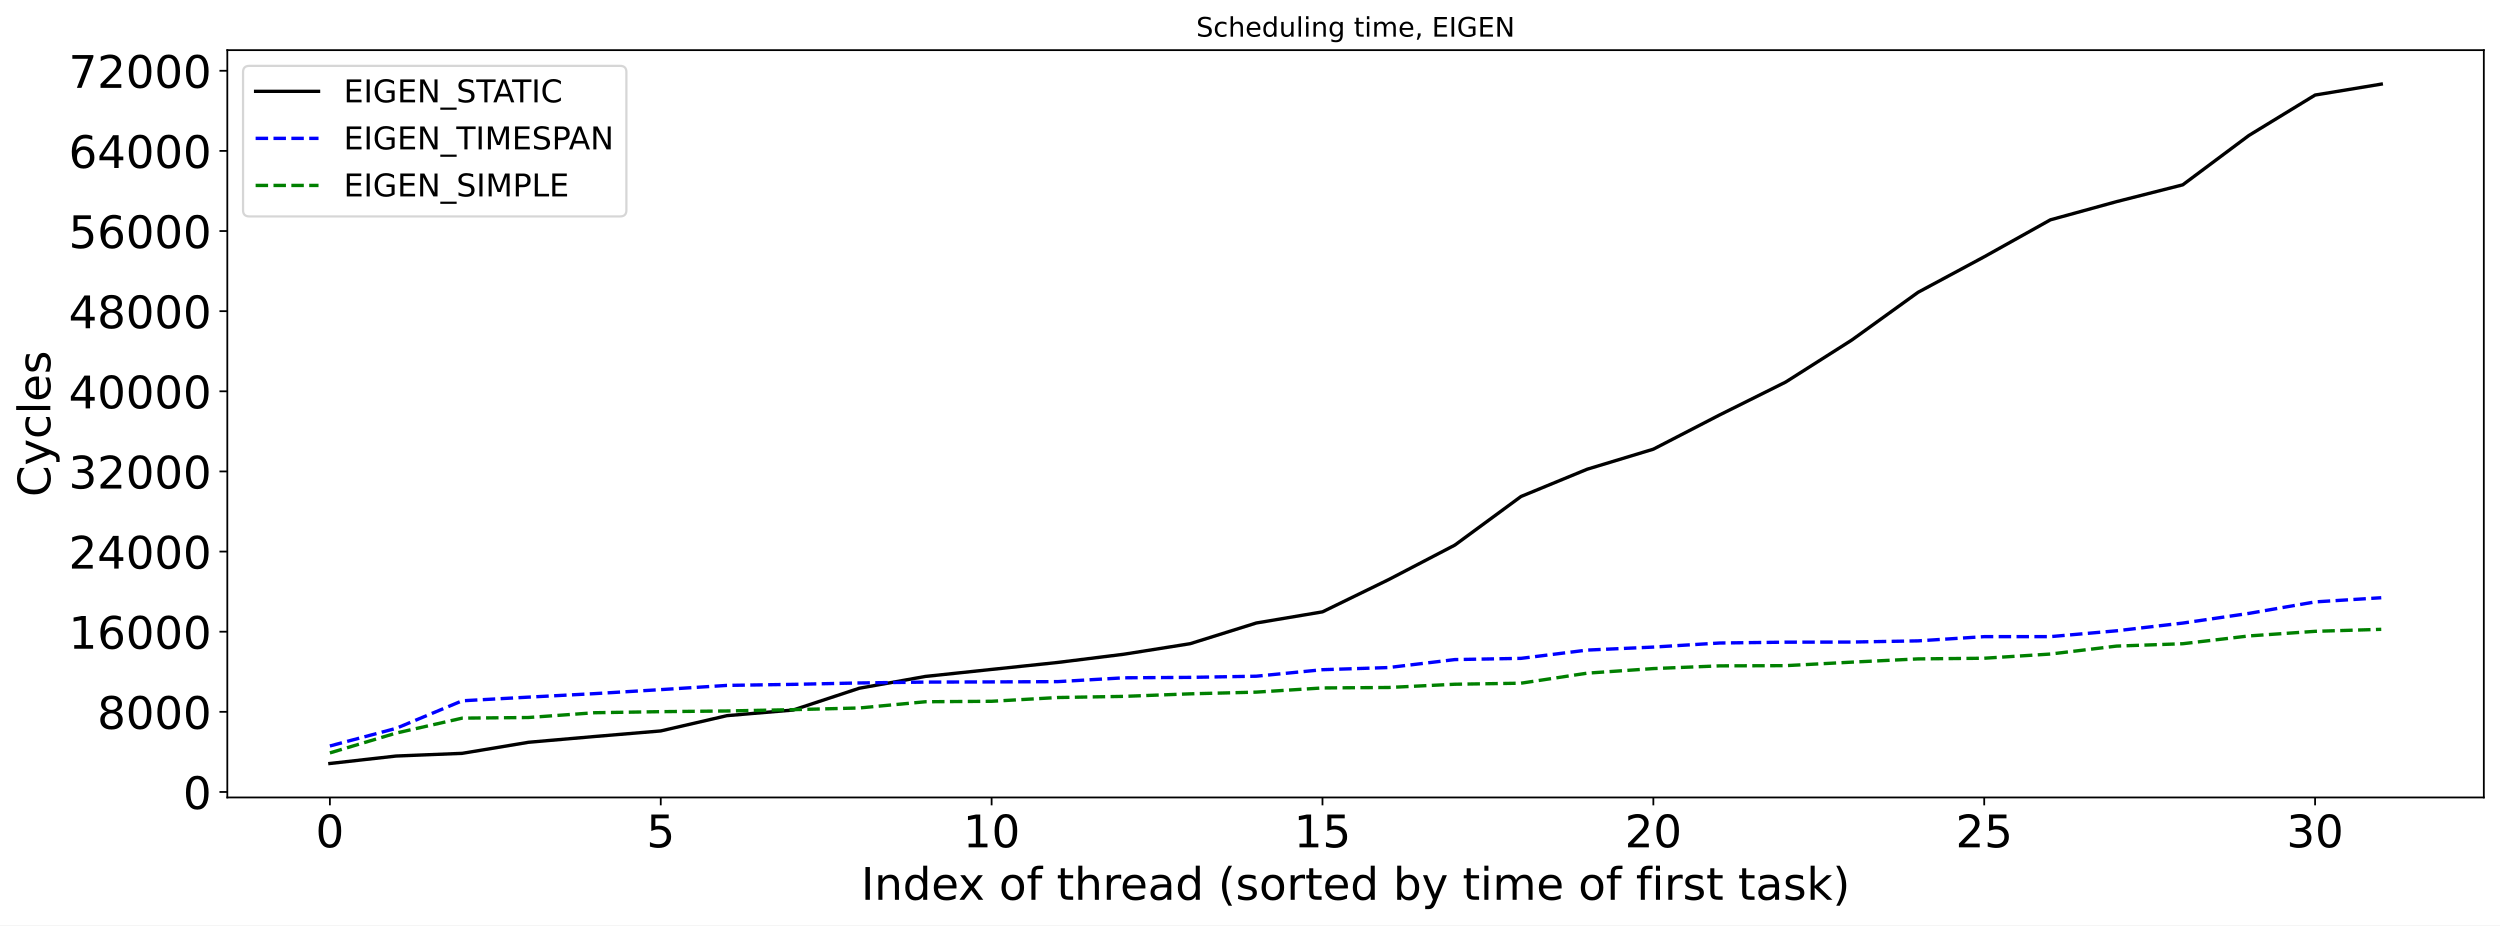
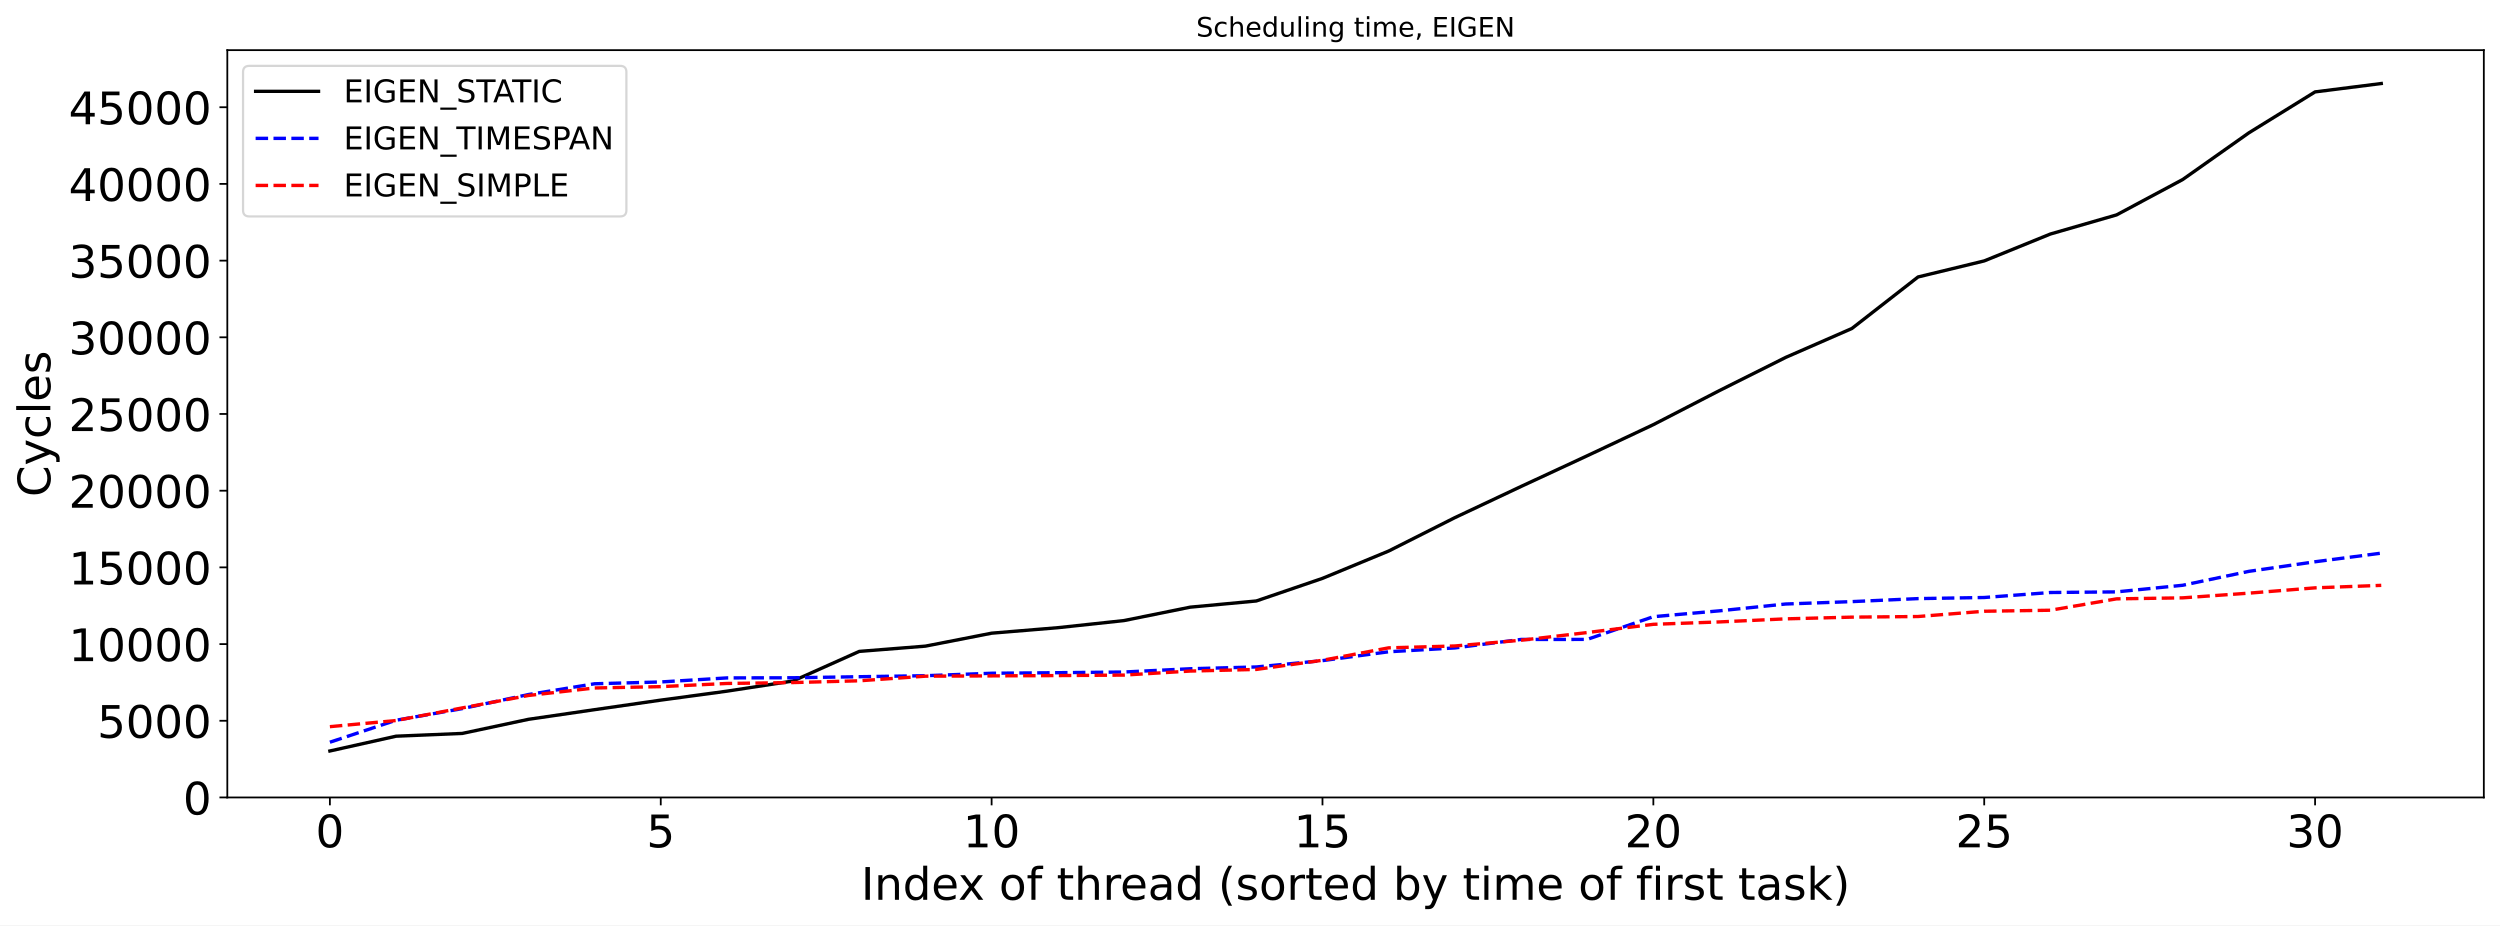
<svg xmlns="http://www.w3.org/2000/svg" xmlns:xlink="http://www.w3.org/1999/xlink" width="1112.781pt" height="411.871pt" viewBox="0 0 1112.781 411.871" version="1.1">
  <defs>
    <style type="text/css">*{stroke-linejoin: round; stroke-linecap: butt}</style>
  </defs>
  <g id="figure_1">
    <g id="patch_1">
      <path d="M 0 411.871  L 1112.781 411.871  L 1112.781 0  L 0 0  z " style="fill: #ffffff" />
    </g>
    <g id="axes_1">
      <g id="patch_2">
        <path d="M 101.181 354.958  L 1105.581 354.958  L 1105.581 22.318  L 101.181 22.318  z " style="fill: #ffffff" />
      </g>
      <g id="matplotlib.axis_1">
        <g id="xtick_1">
          <g id="line2d_1">
            <defs>
-               <path id="mfe726f3cf2" d="M 0 0  L 0 3.5  " style="stroke: #000000; stroke-width: 0.8" />
-             </defs>
-             <g>
-               <use xlink:href="#mfe726f3cf2" x="146.836" y="354.958" style="stroke: #000000; stroke-width: 0.8" />
+               <path id="mbc72b0833b" d="M 0 0  L 0 3.5  " style="stroke: #000000; stroke-width: 0.8" />
+             </defs>
+             <g>
+               <use xlink:href="#mbc72b0833b" x="146.836" y="354.958" style="stroke: #000000; stroke-width: 0.8" />
            </g>
          </g>
          <g id="text_1">
            <g transform="translate(140.4733 377.155) scale(0.2 -0.2)">
              <defs>
                <path id="DejaVuSans-30" d="M 2034 4250  Q 1547 4250 1301 3770  Q 1056 3291 1056 2328  Q 1056 1369 1301 889  Q 1547 409 2034 409  Q 2525 409 2770 889  Q 3016 1369 3016 2328  Q 3016 3291 2770 3770  Q 2525 4250 2034 4250  z M 2034 4750  Q 2819 4750 3233 4129  Q 3647 3509 3647 2328  Q 3647 1150 3233 529  Q 2819 -91 2034 -91  Q 1250 -91 836 529  Q 422 1150 422 2328  Q 422 3509 836 4129  Q 1250 4750 2034 4750  z " transform="scale(0.015625)" />
              </defs>
              <use xlink:href="#DejaVuSans-30" />
            </g>
          </g>
        </g>
        <g id="xtick_2">
          <g id="line2d_2">
            <g>
-               <use xlink:href="#mfe726f3cf2" x="294.109" y="354.958" style="stroke: #000000; stroke-width: 0.8" />
+               <use xlink:href="#mbc72b0833b" x="294.109" y="354.958" style="stroke: #000000; stroke-width: 0.8" />
            </g>
          </g>
          <g id="text_2">
            <g transform="translate(287.746 377.155) scale(0.2 -0.2)">
              <defs>
                <path id="DejaVuSans-35" d="M 691 4666  L 3169 4666  L 3169 4134  L 1269 4134  L 1269 2991  Q 1406 3038 1543 3061  Q 1681 3084 1819 3084  Q 2600 3084 3056 2656  Q 3513 2228 3513 1497  Q 3513 744 3044 326  Q 2575 -91 1722 -91  Q 1428 -91 1123 -41  Q 819 9 494 109  L 494 744  Q 775 591 1075 516  Q 1375 441 1709 441  Q 2250 441 2565 725  Q 2881 1009 2881 1497  Q 2881 1984 2565 2268  Q 2250 2553 1709 2553  Q 1456 2553 1204 2497  Q 953 2441 691 2322  L 691 4666  z " transform="scale(0.015625)" />
              </defs>
              <use xlink:href="#DejaVuSans-35" />
            </g>
          </g>
        </g>
        <g id="xtick_3">
          <g id="line2d_3">
            <g>
-               <use xlink:href="#mfe726f3cf2" x="441.381" y="354.958" style="stroke: #000000; stroke-width: 0.8" />
+               <use xlink:href="#mbc72b0833b" x="441.381" y="354.958" style="stroke: #000000; stroke-width: 0.8" />
            </g>
          </g>
          <g id="text_3">
            <g transform="translate(428.6562 377.155) scale(0.2 -0.2)">
              <defs>
                <path id="DejaVuSans-31" d="M 794 531  L 1825 531  L 1825 4091  L 703 3866  L 703 4441  L 1819 4666  L 2450 4666  L 2450 531  L 3481 531  L 3481 0  L 794 0  L 794 531  z " transform="scale(0.015625)" />
              </defs>
              <use xlink:href="#DejaVuSans-31" />
              <use xlink:href="#DejaVuSans-30" x="63.623" />
            </g>
          </g>
        </g>
        <g id="xtick_4">
          <g id="line2d_4">
            <g>
-               <use xlink:href="#mfe726f3cf2" x="588.654" y="354.958" style="stroke: #000000; stroke-width: 0.8" />
+               <use xlink:href="#mbc72b0833b" x="588.654" y="354.958" style="stroke: #000000; stroke-width: 0.8" />
            </g>
          </g>
          <g id="text_4">
            <g transform="translate(575.929 377.155) scale(0.2 -0.2)">
              <use xlink:href="#DejaVuSans-31" />
              <use xlink:href="#DejaVuSans-35" x="63.623" />
            </g>
          </g>
        </g>
        <g id="xtick_5">
          <g id="line2d_5">
            <g>
-               <use xlink:href="#mfe726f3cf2" x="735.927" y="354.958" style="stroke: #000000; stroke-width: 0.8" />
+               <use xlink:href="#mbc72b0833b" x="735.927" y="354.958" style="stroke: #000000; stroke-width: 0.8" />
            </g>
          </g>
          <g id="text_5">
            <g transform="translate(723.2017 377.155) scale(0.2 -0.2)">
              <defs>
                <path id="DejaVuSans-32" d="M 1228 531  L 3431 531  L 3431 0  L 469 0  L 469 531  Q 828 903 1448 1529  Q 2069 2156 2228 2338  Q 2531 2678 2651 2914  Q 2772 3150 2772 3378  Q 2772 3750 2511 3984  Q 2250 4219 1831 4219  Q 1534 4219 1204 4116  Q 875 4013 500 3803  L 500 4441  Q 881 4594 1212 4672  Q 1544 4750 1819 4750  Q 2544 4750 2975 4387  Q 3406 4025 3406 3419  Q 3406 3131 3298 2873  Q 3191 2616 2906 2266  Q 2828 2175 2409 1742  Q 1991 1309 1228 531  z " transform="scale(0.015625)" />
              </defs>
              <use xlink:href="#DejaVuSans-32" />
              <use xlink:href="#DejaVuSans-30" x="63.623" />
            </g>
          </g>
        </g>
        <g id="xtick_6">
          <g id="line2d_6">
            <g>
-               <use xlink:href="#mfe726f3cf2" x="883.199" y="354.958" style="stroke: #000000; stroke-width: 0.8" />
+               <use xlink:href="#mbc72b0833b" x="883.199" y="354.958" style="stroke: #000000; stroke-width: 0.8" />
            </g>
          </g>
          <g id="text_6">
            <g transform="translate(870.4744 377.155) scale(0.2 -0.2)">
              <use xlink:href="#DejaVuSans-32" />
              <use xlink:href="#DejaVuSans-35" x="63.623" />
            </g>
          </g>
        </g>
        <g id="xtick_7">
          <g id="line2d_7">
            <g>
-               <use xlink:href="#mfe726f3cf2" x="1030.472" y="354.958" style="stroke: #000000; stroke-width: 0.8" />
+               <use xlink:href="#mbc72b0833b" x="1030.472" y="354.958" style="stroke: #000000; stroke-width: 0.8" />
            </g>
          </g>
          <g id="text_7">
            <g transform="translate(1017.747 377.155) scale(0.2 -0.2)">
              <defs>
                <path id="DejaVuSans-33" d="M 2597 2516  Q 3050 2419 3304 2112  Q 3559 1806 3559 1356  Q 3559 666 3084 287  Q 2609 -91 1734 -91  Q 1441 -91 1130 -33  Q 819 25 488 141  L 488 750  Q 750 597 1062 519  Q 1375 441 1716 441  Q 2309 441 2620 675  Q 2931 909 2931 1356  Q 2931 1769 2642 2001  Q 2353 2234 1838 2234  L 1294 2234  L 1294 2753  L 1863 2753  Q 2328 2753 2575 2939  Q 2822 3125 2822 3475  Q 2822 3834 2567 4026  Q 2313 4219 1838 4219  Q 1578 4219 1281 4162  Q 984 4106 628 3988  L 628 4550  Q 988 4650 1302 4700  Q 1616 4750 1894 4750  Q 2613 4750 3031 4423  Q 3450 4097 3450 3541  Q 3450 3153 3228 2886  Q 3006 2619 2597 2516  z " transform="scale(0.015625)" />
              </defs>
              <use xlink:href="#DejaVuSans-33" />
              <use xlink:href="#DejaVuSans-30" x="63.623" />
            </g>
          </g>
        </g>
        <g id="text_8">
          <g transform="translate(383.2609 400.5113) scale(0.2 -0.2)">
            <defs>
              <path id="DejaVuSans-49" d="M 628 4666  L 1259 4666  L 1259 0  L 628 0  L 628 4666  z " transform="scale(0.015625)" />
              <path id="DejaVuSans-6e" d="M 3513 2113  L 3513 0  L 2938 0  L 2938 2094  Q 2938 2591 2744 2837  Q 2550 3084 2163 3084  Q 1697 3084 1428 2787  Q 1159 2491 1159 1978  L 1159 0  L 581 0  L 581 3500  L 1159 3500  L 1159 2956  Q 1366 3272 1645 3428  Q 1925 3584 2291 3584  Q 2894 3584 3203 3211  Q 3513 2838 3513 2113  z " transform="scale(0.015625)" />
              <path id="DejaVuSans-64" d="M 2906 2969  L 2906 4863  L 3481 4863  L 3481 0  L 2906 0  L 2906 525  Q 2725 213 2448 61  Q 2172 -91 1784 -91  Q 1150 -91 751 415  Q 353 922 353 1747  Q 353 2572 751 3078  Q 1150 3584 1784 3584  Q 2172 3584 2448 3432  Q 2725 3281 2906 2969  z M 947 1747  Q 947 1113 1208 752  Q 1469 391 1925 391  Q 2381 391 2643 752  Q 2906 1113 2906 1747  Q 2906 2381 2643 2742  Q 2381 3103 1925 3103  Q 1469 3103 1208 2742  Q 947 2381 947 1747  z " transform="scale(0.015625)" />
              <path id="DejaVuSans-65" d="M 3597 1894  L 3597 1613  L 953 1613  Q 991 1019 1311 708  Q 1631 397 2203 397  Q 2534 397 2845 478  Q 3156 559 3463 722  L 3463 178  Q 3153 47 2828 -22  Q 2503 -91 2169 -91  Q 1331 -91 842 396  Q 353 884 353 1716  Q 353 2575 817 3079  Q 1281 3584 2069 3584  Q 2775 3584 3186 3129  Q 3597 2675 3597 1894  z M 3022 2063  Q 3016 2534 2758 2815  Q 2500 3097 2075 3097  Q 1594 3097 1305 2825  Q 1016 2553 972 2059  L 3022 2063  z " transform="scale(0.015625)" />
              <path id="DejaVuSans-78" d="M 3513 3500  L 2247 1797  L 3578 0  L 2900 0  L 1881 1375  L 863 0  L 184 0  L 1544 1831  L 300 3500  L 978 3500  L 1906 2253  L 2834 3500  L 3513 3500  z " transform="scale(0.015625)" />
              <path id="DejaVuSans-20" transform="scale(0.015625)" />
              <path id="DejaVuSans-6f" d="M 1959 3097  Q 1497 3097 1228 2736  Q 959 2375 959 1747  Q 959 1119 1226 758  Q 1494 397 1959 397  Q 2419 397 2687 759  Q 2956 1122 2956 1747  Q 2956 2369 2687 2733  Q 2419 3097 1959 3097  z M 1959 3584  Q 2709 3584 3137 3096  Q 3566 2609 3566 1747  Q 3566 888 3137 398  Q 2709 -91 1959 -91  Q 1206 -91 779 398  Q 353 888 353 1747  Q 353 2609 779 3096  Q 1206 3584 1959 3584  z " transform="scale(0.015625)" />
              <path id="DejaVuSans-66" d="M 2375 4863  L 2375 4384  L 1825 4384  Q 1516 4384 1395 4259  Q 1275 4134 1275 3809  L 1275 3500  L 2222 3500  L 2222 3053  L 1275 3053  L 1275 0  L 697 0  L 697 3053  L 147 3053  L 147 3500  L 697 3500  L 697 3744  Q 697 4328 969 4595  Q 1241 4863 1831 4863  L 2375 4863  z " transform="scale(0.015625)" />
              <path id="DejaVuSans-74" d="M 1172 4494  L 1172 3500  L 2356 3500  L 2356 3053  L 1172 3053  L 1172 1153  Q 1172 725 1289 603  Q 1406 481 1766 481  L 2356 481  L 2356 0  L 1766 0  Q 1100 0 847 248  Q 594 497 594 1153  L 594 3053  L 172 3053  L 172 3500  L 594 3500  L 594 4494  L 1172 4494  z " transform="scale(0.015625)" />
              <path id="DejaVuSans-68" d="M 3513 2113  L 3513 0  L 2938 0  L 2938 2094  Q 2938 2591 2744 2837  Q 2550 3084 2163 3084  Q 1697 3084 1428 2787  Q 1159 2491 1159 1978  L 1159 0  L 581 0  L 581 4863  L 1159 4863  L 1159 2956  Q 1366 3272 1645 3428  Q 1925 3584 2291 3584  Q 2894 3584 3203 3211  Q 3513 2838 3513 2113  z " transform="scale(0.015625)" />
              <path id="DejaVuSans-72" d="M 2631 2963  Q 2534 3019 2420 3045  Q 2306 3072 2169 3072  Q 1681 3072 1420 2755  Q 1159 2438 1159 1844  L 1159 0  L 581 0  L 581 3500  L 1159 3500  L 1159 2956  Q 1341 3275 1631 3429  Q 1922 3584 2338 3584  Q 2397 3584 2469 3576  Q 2541 3569 2628 3553  L 2631 2963  z " transform="scale(0.015625)" />
              <path id="DejaVuSans-61" d="M 2194 1759  Q 1497 1759 1228 1600  Q 959 1441 959 1056  Q 959 750 1161 570  Q 1363 391 1709 391  Q 2188 391 2477 730  Q 2766 1069 2766 1631  L 2766 1759  L 2194 1759  z M 3341 1997  L 3341 0  L 2766 0  L 2766 531  Q 2569 213 2275 61  Q 1981 -91 1556 -91  Q 1019 -91 701 211  Q 384 513 384 1019  Q 384 1609 779 1909  Q 1175 2209 1959 2209  L 2766 2209  L 2766 2266  Q 2766 2663 2505 2880  Q 2244 3097 1772 3097  Q 1472 3097 1187 3025  Q 903 2953 641 2809  L 641 3341  Q 956 3463 1253 3523  Q 1550 3584 1831 3584  Q 2591 3584 2966 3190  Q 3341 2797 3341 1997  z " transform="scale(0.015625)" />
              <path id="DejaVuSans-28" d="M 1984 4856  Q 1566 4138 1362 3434  Q 1159 2731 1159 2009  Q 1159 1288 1364 580  Q 1569 -128 1984 -844  L 1484 -844  Q 1016 -109 783 600  Q 550 1309 550 2009  Q 550 2706 781 3412  Q 1013 4119 1484 4856  L 1984 4856  z " transform="scale(0.015625)" />
              <path id="DejaVuSans-73" d="M 2834 3397  L 2834 2853  Q 2591 2978 2328 3040  Q 2066 3103 1784 3103  Q 1356 3103 1142 2972  Q 928 2841 928 2578  Q 928 2378 1081 2264  Q 1234 2150 1697 2047  L 1894 2003  Q 2506 1872 2764 1633  Q 3022 1394 3022 966  Q 3022 478 2636 193  Q 2250 -91 1575 -91  Q 1294 -91 989 -36  Q 684 19 347 128  L 347 722  Q 666 556 975 473  Q 1284 391 1588 391  Q 1994 391 2212 530  Q 2431 669 2431 922  Q 2431 1156 2273 1281  Q 2116 1406 1581 1522  L 1381 1569  Q 847 1681 609 1914  Q 372 2147 372 2553  Q 372 3047 722 3315  Q 1072 3584 1716 3584  Q 2034 3584 2315 3537  Q 2597 3491 2834 3397  z " transform="scale(0.015625)" />
              <path id="DejaVuSans-62" d="M 3116 1747  Q 3116 2381 2855 2742  Q 2594 3103 2138 3103  Q 1681 3103 1420 2742  Q 1159 2381 1159 1747  Q 1159 1113 1420 752  Q 1681 391 2138 391  Q 2594 391 2855 752  Q 3116 1113 3116 1747  z M 1159 2969  Q 1341 3281 1617 3432  Q 1894 3584 2278 3584  Q 2916 3584 3314 3078  Q 3713 2572 3713 1747  Q 3713 922 3314 415  Q 2916 -91 2278 -91  Q 1894 -91 1617 61  Q 1341 213 1159 525  L 1159 0  L 581 0  L 581 4863  L 1159 4863  L 1159 2969  z " transform="scale(0.015625)" />
              <path id="DejaVuSans-79" d="M 2059 -325  Q 1816 -950 1584 -1140  Q 1353 -1331 966 -1331  L 506 -1331  L 506 -850  L 844 -850  Q 1081 -850 1212 -737  Q 1344 -625 1503 -206  L 1606 56  L 191 3500  L 800 3500  L 1894 763  L 2988 3500  L 3597 3500  L 2059 -325  z " transform="scale(0.015625)" />
              <path id="DejaVuSans-69" d="M 603 3500  L 1178 3500  L 1178 0  L 603 0  L 603 3500  z M 603 4863  L 1178 4863  L 1178 4134  L 603 4134  L 603 4863  z " transform="scale(0.015625)" />
              <path id="DejaVuSans-6d" d="M 3328 2828  Q 3544 3216 3844 3400  Q 4144 3584 4550 3584  Q 5097 3584 5394 3201  Q 5691 2819 5691 2113  L 5691 0  L 5113 0  L 5113 2094  Q 5113 2597 4934 2840  Q 4756 3084 4391 3084  Q 3944 3084 3684 2787  Q 3425 2491 3425 1978  L 3425 0  L 2847 0  L 2847 2094  Q 2847 2600 2669 2842  Q 2491 3084 2119 3084  Q 1678 3084 1418 2786  Q 1159 2488 1159 1978  L 1159 0  L 581 0  L 581 3500  L 1159 3500  L 1159 2956  Q 1356 3278 1631 3431  Q 1906 3584 2284 3584  Q 2666 3584 2933 3390  Q 3200 3197 3328 2828  z " transform="scale(0.015625)" />
              <path id="DejaVuSans-6b" d="M 581 4863  L 1159 4863  L 1159 1991  L 2875 3500  L 3609 3500  L 1753 1863  L 3688 0  L 2938 0  L 1159 1709  L 1159 0  L 581 0  L 581 4863  z " transform="scale(0.015625)" />
              <path id="DejaVuSans-29" d="M 513 4856  L 1013 4856  Q 1481 4119 1714 3412  Q 1947 2706 1947 2009  Q 1947 1309 1714 600  Q 1481 -109 1013 -844  L 513 -844  Q 928 -128 1133 580  Q 1338 1288 1338 2009  Q 1338 2731 1133 3434  Q 928 4138 513 4856  z " transform="scale(0.015625)" />
            </defs>
            <use xlink:href="#DejaVuSans-49" />
            <use xlink:href="#DejaVuSans-6e" x="29.492" />
            <use xlink:href="#DejaVuSans-64" x="92.871" />
            <use xlink:href="#DejaVuSans-65" x="156.348" />
            <use xlink:href="#DejaVuSans-78" x="216.121" />
            <use xlink:href="#DejaVuSans-20" x="275.301" />
            <use xlink:href="#DejaVuSans-6f" x="307.088" />
            <use xlink:href="#DejaVuSans-66" x="368.27" />
            <use xlink:href="#DejaVuSans-20" x="403.475" />
            <use xlink:href="#DejaVuSans-74" x="435.262" />
            <use xlink:href="#DejaVuSans-68" x="474.471" />
            <use xlink:href="#DejaVuSans-72" x="537.85" />
            <use xlink:href="#DejaVuSans-65" x="576.713" />
            <use xlink:href="#DejaVuSans-61" x="638.236" />
            <use xlink:href="#DejaVuSans-64" x="699.516" />
            <use xlink:href="#DejaVuSans-20" x="762.992" />
            <use xlink:href="#DejaVuSans-28" x="794.779" />
            <use xlink:href="#DejaVuSans-73" x="833.793" />
            <use xlink:href="#DejaVuSans-6f" x="885.893" />
            <use xlink:href="#DejaVuSans-72" x="947.074" />
            <use xlink:href="#DejaVuSans-74" x="988.188" />
            <use xlink:href="#DejaVuSans-65" x="1027.396" />
            <use xlink:href="#DejaVuSans-64" x="1088.92" />
            <use xlink:href="#DejaVuSans-20" x="1152.396" />
            <use xlink:href="#DejaVuSans-62" x="1184.184" />
            <use xlink:href="#DejaVuSans-79" x="1247.66" />
            <use xlink:href="#DejaVuSans-20" x="1306.84" />
            <use xlink:href="#DejaVuSans-74" x="1338.627" />
            <use xlink:href="#DejaVuSans-69" x="1377.836" />
            <use xlink:href="#DejaVuSans-6d" x="1405.619" />
            <use xlink:href="#DejaVuSans-65" x="1503.031" />
            <use xlink:href="#DejaVuSans-20" x="1564.555" />
            <use xlink:href="#DejaVuSans-6f" x="1596.342" />
            <use xlink:href="#DejaVuSans-66" x="1657.523" />
            <use xlink:href="#DejaVuSans-20" x="1692.729" />
            <use xlink:href="#DejaVuSans-66" x="1724.516" />
            <use xlink:href="#DejaVuSans-69" x="1759.721" />
            <use xlink:href="#DejaVuSans-72" x="1787.504" />
            <use xlink:href="#DejaVuSans-73" x="1828.617" />
            <use xlink:href="#DejaVuSans-74" x="1880.717" />
            <use xlink:href="#DejaVuSans-20" x="1919.926" />
            <use xlink:href="#DejaVuSans-74" x="1951.713" />
            <use xlink:href="#DejaVuSans-61" x="1990.922" />
            <use xlink:href="#DejaVuSans-73" x="2052.201" />
            <use xlink:href="#DejaVuSans-6b" x="2104.301" />
            <use xlink:href="#DejaVuSans-29" x="2162.211" />
          </g>
        </g>
      </g>
      <g id="matplotlib.axis_2">
        <g id="ytick_1">
          <g id="line2d_8">
            <defs>
-               <path id="mc24356ad48" d="M 0 0  L -3.5 0  " style="stroke: #000000; stroke-width: 0.8" />
-             </defs>
-             <g>
-               <use xlink:href="#mc24356ad48" x="101.181" y="352.509" style="stroke: #000000; stroke-width: 0.8" />
+               <path id="m2974475dcd" d="M 0 0  L -3.5 0  " style="stroke: #000000; stroke-width: 0.8" />
+             </defs>
+             <g>
+               <use xlink:href="#m2974475dcd" x="101.181" y="354.958" style="stroke: #000000; stroke-width: 0.8" />
            </g>
          </g>
          <g id="text_9">
-             <g transform="translate(81.45625 360.1075) scale(0.2 -0.2)">
+             <g transform="translate(81.45625 362.5566) scale(0.2 -0.2)">
              <use xlink:href="#DejaVuSans-30" />
            </g>
          </g>
        </g>
        <g id="ytick_2">
          <g id="line2d_9">
            <g>
-               <use xlink:href="#mc24356ad48" x="101.181" y="316.841" style="stroke: #000000; stroke-width: 0.8" />
+               <use xlink:href="#m2974475dcd" x="101.181" y="320.821" style="stroke: #000000; stroke-width: 0.8" />
            </g>
          </g>
          <g id="text_10">
-             <g transform="translate(43.28125 324.4398) scale(0.2 -0.2)">
-               <defs>
-                 <path id="DejaVuSans-38" d="M 2034 2216  Q 1584 2216 1326 1975  Q 1069 1734 1069 1313  Q 1069 891 1326 650  Q 1584 409 2034 409  Q 2484 409 2743 651  Q 3003 894 3003 1313  Q 3003 1734 2745 1975  Q 2488 2216 2034 2216  z M 1403 2484  Q 997 2584 770 2862  Q 544 3141 544 3541  Q 544 4100 942 4425  Q 1341 4750 2034 4750  Q 2731 4750 3128 4425  Q 3525 4100 3525 3541  Q 3525 3141 3298 2862  Q 3072 2584 2669 2484  Q 3125 2378 3379 2068  Q 3634 1759 3634 1313  Q 3634 634 3220 271  Q 2806 -91 2034 -91  Q 1263 -91 848 271  Q 434 634 434 1313  Q 434 1759 690 2068  Q 947 2378 1403 2484  z M 1172 3481  Q 1172 3119 1398 2916  Q 1625 2713 2034 2713  Q 2441 2713 2670 2916  Q 2900 3119 2900 3481  Q 2900 3844 2670 4047  Q 2441 4250 2034 4250  Q 1625 4250 1398 4047  Q 1172 3844 1172 3481  z " transform="scale(0.015625)" />
-               </defs>
-               <use xlink:href="#DejaVuSans-38" />
+             <g transform="translate(43.28125 328.4199) scale(0.2 -0.2)">
+               <use xlink:href="#DejaVuSans-35" />
              <use xlink:href="#DejaVuSans-30" x="63.623" />
              <use xlink:href="#DejaVuSans-30" x="127.246" />
              <use xlink:href="#DejaVuSans-30" x="190.869" />
            </g>
          </g>
        </g>
        <g id="ytick_3">
          <g id="line2d_10">
            <g>
-               <use xlink:href="#mc24356ad48" x="101.181" y="281.174" style="stroke: #000000; stroke-width: 0.8" />
+               <use xlink:href="#m2974475dcd" x="101.181" y="286.685" style="stroke: #000000; stroke-width: 0.8" />
            </g>
          </g>
          <g id="text_11">
-             <g transform="translate(30.55625 288.772) scale(0.2 -0.2)">
-               <defs>
-                 <path id="DejaVuSans-36" d="M 2113 2584  Q 1688 2584 1439 2293  Q 1191 2003 1191 1497  Q 1191 994 1439 701  Q 1688 409 2113 409  Q 2538 409 2786 701  Q 3034 994 3034 1497  Q 3034 2003 2786 2293  Q 2538 2584 2113 2584  z M 3366 4563  L 3366 3988  Q 3128 4100 2886 4159  Q 2644 4219 2406 4219  Q 1781 4219 1451 3797  Q 1122 3375 1075 2522  Q 1259 2794 1537 2939  Q 1816 3084 2150 3084  Q 2853 3084 3261 2657  Q 3669 2231 3669 1497  Q 3669 778 3244 343  Q 2819 -91 2113 -91  Q 1303 -91 875 529  Q 447 1150 447 2328  Q 447 3434 972 4092  Q 1497 4750 2381 4750  Q 2619 4750 2861 4703  Q 3103 4656 3366 4563  z " transform="scale(0.015625)" />
-               </defs>
+             <g transform="translate(30.55625 294.2832) scale(0.2 -0.2)">
              <use xlink:href="#DejaVuSans-31" />
-               <use xlink:href="#DejaVuSans-36" x="63.623" />
+               <use xlink:href="#DejaVuSans-30" x="63.623" />
              <use xlink:href="#DejaVuSans-30" x="127.246" />
              <use xlink:href="#DejaVuSans-30" x="190.869" />
              <use xlink:href="#DejaVuSans-30" x="254.492" />
            </g>
          </g>
        </g>
        <g id="ytick_4">
          <g id="line2d_11">
            <g>
-               <use xlink:href="#mc24356ad48" x="101.181" y="245.506" style="stroke: #000000; stroke-width: 0.8" />
+               <use xlink:href="#m2974475dcd" x="101.181" y="252.548" style="stroke: #000000; stroke-width: 0.8" />
            </g>
          </g>
          <g id="text_12">
-             <g transform="translate(30.55625 253.1043) scale(0.2 -0.2)">
+             <g transform="translate(30.55625 260.1466) scale(0.2 -0.2)">
+               <use xlink:href="#DejaVuSans-31" />
+               <use xlink:href="#DejaVuSans-35" x="63.623" />
+               <use xlink:href="#DejaVuSans-30" x="127.246" />
+               <use xlink:href="#DejaVuSans-30" x="190.869" />
+               <use xlink:href="#DejaVuSans-30" x="254.492" />
+             </g>
+           </g>
+         </g>
+         <g id="ytick_5">
+           <g id="line2d_12">
+             <g>
+               <use xlink:href="#m2974475dcd" x="101.181" y="218.411" style="stroke: #000000; stroke-width: 0.8" />
+             </g>
+           </g>
+           <g id="text_13">
+             <g transform="translate(30.55625 226.0099) scale(0.2 -0.2)">
+               <use xlink:href="#DejaVuSans-32" />
+               <use xlink:href="#DejaVuSans-30" x="63.623" />
+               <use xlink:href="#DejaVuSans-30" x="127.246" />
+               <use xlink:href="#DejaVuSans-30" x="190.869" />
+               <use xlink:href="#DejaVuSans-30" x="254.492" />
+             </g>
+           </g>
+         </g>
+         <g id="ytick_6">
+           <g id="line2d_13">
+             <g>
+               <use xlink:href="#m2974475dcd" x="101.181" y="184.275" style="stroke: #000000; stroke-width: 0.8" />
+             </g>
+           </g>
+           <g id="text_14">
+             <g transform="translate(30.55625 191.8732) scale(0.2 -0.2)">
+               <use xlink:href="#DejaVuSans-32" />
+               <use xlink:href="#DejaVuSans-35" x="63.623" />
+               <use xlink:href="#DejaVuSans-30" x="127.246" />
+               <use xlink:href="#DejaVuSans-30" x="190.869" />
+               <use xlink:href="#DejaVuSans-30" x="254.492" />
+             </g>
+           </g>
+         </g>
+         <g id="ytick_7">
+           <g id="line2d_14">
+             <g>
+               <use xlink:href="#m2974475dcd" x="101.181" y="150.138" style="stroke: #000000; stroke-width: 0.8" />
+             </g>
+           </g>
+           <g id="text_15">
+             <g transform="translate(30.55625 157.7365) scale(0.2 -0.2)">
+               <use xlink:href="#DejaVuSans-33" />
+               <use xlink:href="#DejaVuSans-30" x="63.623" />
+               <use xlink:href="#DejaVuSans-30" x="127.246" />
+               <use xlink:href="#DejaVuSans-30" x="190.869" />
+               <use xlink:href="#DejaVuSans-30" x="254.492" />
+             </g>
+           </g>
+         </g>
+         <g id="ytick_8">
+           <g id="line2d_15">
+             <g>
+               <use xlink:href="#m2974475dcd" x="101.181" y="116.001" style="stroke: #000000; stroke-width: 0.8" />
+             </g>
+           </g>
+           <g id="text_16">
+             <g transform="translate(30.55625 123.5999) scale(0.2 -0.2)">
+               <use xlink:href="#DejaVuSans-33" />
+               <use xlink:href="#DejaVuSans-35" x="63.623" />
+               <use xlink:href="#DejaVuSans-30" x="127.246" />
+               <use xlink:href="#DejaVuSans-30" x="190.869" />
+               <use xlink:href="#DejaVuSans-30" x="254.492" />
+             </g>
+           </g>
+         </g>
+         <g id="ytick_9">
+           <g id="line2d_16">
+             <g>
+               <use xlink:href="#m2974475dcd" x="101.181" y="81.865" style="stroke: #000000; stroke-width: 0.8" />
+             </g>
+           </g>
+           <g id="text_17">
+             <g transform="translate(30.55625 89.4632) scale(0.2 -0.2)">
              <defs>
                <path id="DejaVuSans-34" d="M 2419 4116  L 825 1625  L 2419 1625  L 2419 4116  z M 2253 4666  L 3047 4666  L 3047 1625  L 3713 1625  L 3713 1100  L 3047 1100  L 3047 0  L 2419 0  L 2419 1100  L 313 1100  L 313 1709  L 2253 4666  z " transform="scale(0.015625)" />
              </defs>
-               <use xlink:href="#DejaVuSans-32" />
-               <use xlink:href="#DejaVuSans-34" x="63.623" />
-               <use xlink:href="#DejaVuSans-30" x="127.246" />
-               <use xlink:href="#DejaVuSans-30" x="190.869" />
-               <use xlink:href="#DejaVuSans-30" x="254.492" />
-             </g>
-           </g>
-         </g>
-         <g id="ytick_5">
-           <g id="line2d_12">
-             <g>
-               <use xlink:href="#mc24356ad48" x="101.181" y="209.838" style="stroke: #000000; stroke-width: 0.8" />
-             </g>
-           </g>
-           <g id="text_13">
-             <g transform="translate(30.55625 217.4366) scale(0.2 -0.2)">
-               <use xlink:href="#DejaVuSans-33" />
-               <use xlink:href="#DejaVuSans-32" x="63.623" />
-               <use xlink:href="#DejaVuSans-30" x="127.246" />
-               <use xlink:href="#DejaVuSans-30" x="190.869" />
-               <use xlink:href="#DejaVuSans-30" x="254.492" />
-             </g>
-           </g>
-         </g>
-         <g id="ytick_6">
-           <g id="line2d_13">
-             <g>
-               <use xlink:href="#mc24356ad48" x="101.181" y="174.17" style="stroke: #000000; stroke-width: 0.8" />
-             </g>
-           </g>
-           <g id="text_14">
-             <g transform="translate(30.55625 181.7688) scale(0.2 -0.2)">
              <use xlink:href="#DejaVuSans-34" />
              <use xlink:href="#DejaVuSans-30" x="63.623" />
-               <use xlink:href="#DejaVuSans-30" x="127.246" />
-               <use xlink:href="#DejaVuSans-30" x="190.869" />
-               <use xlink:href="#DejaVuSans-30" x="254.492" />
-             </g>
-           </g>
-         </g>
-         <g id="ytick_7">
-           <g id="line2d_14">
-             <g>
-               <use xlink:href="#mc24356ad48" x="101.181" y="138.503" style="stroke: #000000; stroke-width: 0.8" />
-             </g>
-           </g>
-           <g id="text_15">
-             <g transform="translate(30.55625 146.1011) scale(0.2 -0.2)">
-               <use xlink:href="#DejaVuSans-34" />
-               <use xlink:href="#DejaVuSans-38" x="63.623" />
-               <use xlink:href="#DejaVuSans-30" x="127.246" />
-               <use xlink:href="#DejaVuSans-30" x="190.869" />
-               <use xlink:href="#DejaVuSans-30" x="254.492" />
-             </g>
-           </g>
-         </g>
-         <g id="ytick_8">
-           <g id="line2d_15">
-             <g>
-               <use xlink:href="#mc24356ad48" x="101.181" y="102.835" style="stroke: #000000; stroke-width: 0.8" />
-             </g>
-           </g>
-           <g id="text_16">
-             <g transform="translate(30.55625 110.4334) scale(0.2 -0.2)">
-               <use xlink:href="#DejaVuSans-35" />
-               <use xlink:href="#DejaVuSans-36" x="63.623" />
-               <use xlink:href="#DejaVuSans-30" x="127.246" />
-               <use xlink:href="#DejaVuSans-30" x="190.869" />
-               <use xlink:href="#DejaVuSans-30" x="254.492" />
-             </g>
-           </g>
-         </g>
-         <g id="ytick_9">
-           <g id="line2d_16">
-             <g>
-               <use xlink:href="#mc24356ad48" x="101.181" y="67.167" style="stroke: #000000; stroke-width: 0.8" />
-             </g>
-           </g>
-           <g id="text_17">
-             <g transform="translate(30.55625 74.76562) scale(0.2 -0.2)">
-               <use xlink:href="#DejaVuSans-36" />
-               <use xlink:href="#DejaVuSans-34" x="63.623" />
              <use xlink:href="#DejaVuSans-30" x="127.246" />
              <use xlink:href="#DejaVuSans-30" x="190.869" />
              <use xlink:href="#DejaVuSans-30" x="254.492" />
            </g>
          </g>
        </g>
        <g id="ytick_10">
          <g id="line2d_17">
            <g>
-               <use xlink:href="#mc24356ad48" x="101.181" y="31.499" style="stroke: #000000; stroke-width: 0.8" />
+               <use xlink:href="#m2974475dcd" x="101.181" y="47.728" style="stroke: #000000; stroke-width: 0.8" />
            </g>
          </g>
          <g id="text_18">
-             <g transform="translate(30.55625 39.09788) scale(0.2 -0.2)">
-               <defs>
-                 <path id="DejaVuSans-37" d="M 525 4666  L 3525 4666  L 3525 4397  L 1831 0  L 1172 0  L 2766 4134  L 525 4134  L 525 4666  z " transform="scale(0.015625)" />
-               </defs>
-               <use xlink:href="#DejaVuSans-37" />
-               <use xlink:href="#DejaVuSans-32" x="63.623" />
+             <g transform="translate(30.55625 55.32653) scale(0.2 -0.2)">
+               <use xlink:href="#DejaVuSans-34" />
+               <use xlink:href="#DejaVuSans-35" x="63.623" />
              <use xlink:href="#DejaVuSans-30" x="127.246" />
              <use xlink:href="#DejaVuSans-30" x="190.869" />
              <use xlink:href="#DejaVuSans-30" x="254.492" />
            </g>
          </g>
        </g>
        <g id="text_19">
          <g transform="translate(22.39688 221.1788) rotate(-90) scale(0.2 -0.2)">
            <defs>
              <path id="DejaVuSans-43" d="M 4122 4306  L 4122 3641  Q 3803 3938 3442 4084  Q 3081 4231 2675 4231  Q 1875 4231 1450 3742  Q 1025 3253 1025 2328  Q 1025 1406 1450 917  Q 1875 428 2675 428  Q 3081 428 3442 575  Q 3803 722 4122 1019  L 4122 359  Q 3791 134 3420 21  Q 3050 -91 2638 -91  Q 1578 -91 968 557  Q 359 1206 359 2328  Q 359 3453 968 4101  Q 1578 4750 2638 4750  Q 3056 4750 3426 4639  Q 3797 4528 4122 4306  z " transform="scale(0.015625)" />
              <path id="DejaVuSans-63" d="M 3122 3366  L 3122 2828  Q 2878 2963 2633 3030  Q 2388 3097 2138 3097  Q 1578 3097 1268 2742  Q 959 2388 959 1747  Q 959 1106 1268 751  Q 1578 397 2138 397  Q 2388 397 2633 464  Q 2878 531 3122 666  L 3122 134  Q 2881 22 2623 -34  Q 2366 -91 2075 -91  Q 1284 -91 818 406  Q 353 903 353 1747  Q 353 2603 823 3093  Q 1294 3584 2113 3584  Q 2378 3584 2631 3529  Q 2884 3475 3122 3366  z " transform="scale(0.015625)" />
              <path id="DejaVuSans-6c" d="M 603 4863  L 1178 4863  L 1178 0  L 603 0  L 603 4863  z " transform="scale(0.015625)" />
            </defs>
            <use xlink:href="#DejaVuSans-43" />
            <use xlink:href="#DejaVuSans-79" x="69.824" />
            <use xlink:href="#DejaVuSans-63" x="129.004" />
            <use xlink:href="#DejaVuSans-6c" x="183.984" />
            <use xlink:href="#DejaVuSans-65" x="211.768" />
            <use xlink:href="#DejaVuSans-73" x="273.291" />
          </g>
        </g>
      </g>
      <g id="line2d_18">
-         <path d="M 146.836 339.838  L 176.29 336.521  L 205.745 335.317  L 235.199 330.404  L 264.654 327.827  L 294.109 325.348  L 323.563 318.544  L 353.018 316.048  L 382.472 306.346  L 411.927 301.085  L 441.381 297.964  L 470.836 294.861  L 500.29 291.196  L 529.745 286.515  L 559.199 277.304  L 588.654 272.337  L 618.109 257.981  L 647.563 242.626  L 677.018 220.993  L 706.472 208.857  L 735.927 199.931  L 765.381 184.719  L 794.836 170.051  L 824.29 151.334  L 853.745 130.112  L 883.199 114.293  L 912.654 97.85  L 942.109 89.745  L 971.563 82.272  L 1001.018 60.292  L 1030.472 42.307  L 1059.927 37.438  " clip-path="url(#p25112783dd)" style="fill: none; stroke: #000000; stroke-width: 1.5; stroke-linecap: square" />
+         <path d="M 146.836 334.271  L 176.29 327.69  L 205.745 326.461  L 235.199 320.18  L 264.654 315.878  L 294.109 311.632  L 323.563 307.645  L 353.018 303.111  L 382.472 289.948  L 411.927 287.6  L 441.381 281.837  L 470.836 279.393  L 500.29 276.225  L 529.745 270.258  L 559.199 267.5  L 588.654 257.436  L 618.109 245.27  L 647.563 230.414  L 677.018 216.541  L 706.472 202.872  L 735.927 189.013  L 765.381 173.829  L 794.836 159.082  L 824.29 146.219  L 853.745 123.279  L 883.199 116.138  L 912.654 104.163  L 942.109 95.656  L 971.563 79.898  L 1001.018 59.116  L 1030.472 40.901  L 1059.927 37.173  " clip-path="url(#p10c7a5fb62)" style="fill: none; stroke: #000000; stroke-width: 1.5; stroke-linecap: square" />
      </g>
      <g id="line2d_19">
-         <path d="M 146.836 332.045  L 176.29 324.207  L 205.745 311.928  L 235.199 310.305  L 264.654 308.745  L 294.109 306.961  L 323.563 305.08  L 353.018 304.616  L 382.472 303.992  L 411.927 303.609  L 441.381 303.528  L 470.836 303.404  L 500.29 301.7  L 529.745 301.504  L 559.199 300.987  L 588.654 298.089  L 618.109 297.135  L 647.563 293.586  L 677.018 293.042  L 706.472 289.359  L 735.927 288.022  L 765.381 286.212  L 794.836 285.837  L 824.29 285.784  L 853.745 285.258  L 883.199 283.376  L 912.654 283.376  L 942.109 280.772  L 971.563 277.339  L 1001.018 273.032  L 1030.472 267.914  L 1059.927 266.059  " clip-path="url(#p25112783dd)" style="fill: none; stroke-dasharray: 5.55,2.4; stroke-dashoffset: 0; stroke: #0000ff; stroke-width: 1.5" />
+         <path d="M 146.836 330.366  L 176.29 320.589  L 205.745 315.414  L 235.199 309.147  L 264.654 304.354  L 294.109 303.548  L 323.563 301.746  L 353.018 301.678  L 382.472 301.213  L 411.927 300.763  L 441.381 299.67  L 470.836 299.425  L 500.29 299.124  L 529.745 297.663  L 559.199 296.871  L 588.654 294.058  L 618.109 290.112  L 647.563 288.405  L 677.018 284.623  L 706.472 284.609  L 735.927 274.491  L 765.381 271.883  L 794.836 268.852  L 824.29 267.787  L 853.745 266.449  L 883.199 265.957  L 912.654 263.731  L 942.109 263.458  L 971.563 260.509  L 1001.018 254.31  L 1030.472 250.049  L 1059.927 246.212  " clip-path="url(#p10c7a5fb62)" style="fill: none; stroke-dasharray: 5.55,2.4; stroke-dashoffset: 0; stroke: #0000ff; stroke-width: 1.5" />
      </g>
      <g id="line2d_20">
-         <path d="M 146.836 335.13  L 176.29 326.311  L 205.745 319.65  L 235.199 319.374  L 264.654 317.243  L 294.109 316.77  L 323.563 316.467  L 353.018 315.878  L 382.472 315.129  L 411.927 312.356  L 441.381 312.151  L 470.836 310.475  L 500.29 309.966  L 529.745 308.834  L 559.199 308.076  L 588.654 306.212  L 618.109 306.007  L 647.563 304.563  L 677.018 304.099  L 706.472 299.632  L 735.927 297.59  L 765.381 296.386  L 794.836 296.288  L 824.29 294.727  L 853.745 293.283  L 883.199 292.989  L 912.654 291.125  L 942.109 287.585  L 971.563 286.533  L 1001.018 283.064  L 1030.472 281.013  L 1059.927 280.121  " clip-path="url(#p25112783dd)" style="fill: none; stroke-dasharray: 5.55,2.4; stroke-dashoffset: 0; stroke: #008000; stroke-width: 1.5" />
+         <path d="M 146.836 323.443  L 176.29 320.712  L 205.745 315.1  L 235.199 309.57  L 264.654 306.225  L 294.109 305.637  L 323.563 304.217  L 353.018 303.821  L 382.472 303.029  L 411.927 300.981  L 441.381 300.845  L 470.836 300.708  L 500.29 300.49  L 529.745 298.701  L 559.199 297.977  L 588.654 293.894  L 618.109 288.364  L 647.563 287.531  L 677.018 284.978  L 706.472 281.564  L 735.927 277.891  L 765.381 276.826  L 794.836 275.461  L 824.29 274.696  L 853.745 274.423  L 883.199 272.074  L 912.654 271.624  L 942.109 266.558  L 971.563 266.107  L 1001.018 264.018  L 1030.472 261.656  L 1059.927 260.55  " clip-path="url(#p10c7a5fb62)" style="fill: none; stroke-dasharray: 5.55,2.4; stroke-dashoffset: 0; stroke: #ff0000; stroke-width: 1.5" />
      </g>
      <g id="patch_3">
        <path d="M 101.181 354.958  L 101.181 22.318  " style="fill: none; stroke: #000000; stroke-width: 0.8; stroke-linejoin: miter; stroke-linecap: square" />
      </g>
      <g id="patch_4">
        <path d="M 1105.581 354.958  L 1105.581 22.318  " style="fill: none; stroke: #000000; stroke-width: 0.8; stroke-linejoin: miter; stroke-linecap: square" />
      </g>
      <g id="patch_5">
        <path d="M 101.181 354.958  L 1105.581 354.958  " style="fill: none; stroke: #000000; stroke-width: 0.8; stroke-linejoin: miter; stroke-linecap: square" />
      </g>
      <g id="patch_6">
        <path d="M 101.181 22.318  L 1105.581 22.318  " style="fill: none; stroke: #000000; stroke-width: 0.8; stroke-linejoin: miter; stroke-linecap: square" />
      </g>
      <g id="text_20">
        <g transform="translate(532.4556 16.31812) scale(0.12 -0.12)">
          <defs>
            <path id="DejaVuSans-53" d="M 3425 4513  L 3425 3897  Q 3066 4069 2747 4153  Q 2428 4238 2131 4238  Q 1616 4238 1336 4038  Q 1056 3838 1056 3469  Q 1056 3159 1242 3001  Q 1428 2844 1947 2747  L 2328 2669  Q 3034 2534 3370 2195  Q 3706 1856 3706 1288  Q 3706 609 3251 259  Q 2797 -91 1919 -91  Q 1588 -91 1214 -16  Q 841 59 441 206  L 441 856  Q 825 641 1194 531  Q 1563 422 1919 422  Q 2459 422 2753 634  Q 3047 847 3047 1241  Q 3047 1584 2836 1778  Q 2625 1972 2144 2069  L 1759 2144  Q 1053 2284 737 2584  Q 422 2884 422 3419  Q 422 4038 858 4394  Q 1294 4750 2059 4750  Q 2388 4750 2728 4690  Q 3069 4631 3425 4513  z " transform="scale(0.015625)" />
            <path id="DejaVuSans-75" d="M 544 1381  L 544 3500  L 1119 3500  L 1119 1403  Q 1119 906 1312 657  Q 1506 409 1894 409  Q 2359 409 2629 706  Q 2900 1003 2900 1516  L 2900 3500  L 3475 3500  L 3475 0  L 2900 0  L 2900 538  Q 2691 219 2414 64  Q 2138 -91 1772 -91  Q 1169 -91 856 284  Q 544 659 544 1381  z M 1991 3584  L 1991 3584  z " transform="scale(0.015625)" />
            <path id="DejaVuSans-67" d="M 2906 1791  Q 2906 2416 2648 2759  Q 2391 3103 1925 3103  Q 1463 3103 1205 2759  Q 947 2416 947 1791  Q 947 1169 1205 825  Q 1463 481 1925 481  Q 2391 481 2648 825  Q 2906 1169 2906 1791  z M 3481 434  Q 3481 -459 3084 -895  Q 2688 -1331 1869 -1331  Q 1566 -1331 1297 -1286  Q 1028 -1241 775 -1147  L 775 -588  Q 1028 -725 1275 -790  Q 1522 -856 1778 -856  Q 2344 -856 2625 -561  Q 2906 -266 2906 331  L 2906 616  Q 2728 306 2450 153  Q 2172 0 1784 0  Q 1141 0 747 490  Q 353 981 353 1791  Q 353 2603 747 3093  Q 1141 3584 1784 3584  Q 2172 3584 2450 3431  Q 2728 3278 2906 2969  L 2906 3500  L 3481 3500  L 3481 434  z " transform="scale(0.015625)" />
            <path id="DejaVuSans-2c" d="M 750 794  L 1409 794  L 1409 256  L 897 -744  L 494 -744  L 750 256  L 750 794  z " transform="scale(0.015625)" />
            <path id="DejaVuSans-45" d="M 628 4666  L 3578 4666  L 3578 4134  L 1259 4134  L 1259 2753  L 3481 2753  L 3481 2222  L 1259 2222  L 1259 531  L 3634 531  L 3634 0  L 628 0  L 628 4666  z " transform="scale(0.015625)" />
            <path id="DejaVuSans-47" d="M 3809 666  L 3809 1919  L 2778 1919  L 2778 2438  L 4434 2438  L 4434 434  Q 4069 175 3628 42  Q 3188 -91 2688 -91  Q 1594 -91 976 548  Q 359 1188 359 2328  Q 359 3472 976 4111  Q 1594 4750 2688 4750  Q 3144 4750 3555 4637  Q 3966 4525 4313 4306  L 4313 3634  Q 3963 3931 3569 4081  Q 3175 4231 2741 4231  Q 1884 4231 1454 3753  Q 1025 3275 1025 2328  Q 1025 1384 1454 906  Q 1884 428 2741 428  Q 3075 428 3337 486  Q 3600 544 3809 666  z " transform="scale(0.015625)" />
            <path id="DejaVuSans-4e" d="M 628 4666  L 1478 4666  L 3547 763  L 3547 4666  L 4159 4666  L 4159 0  L 3309 0  L 1241 3903  L 1241 0  L 628 0  L 628 4666  z " transform="scale(0.015625)" />
          </defs>
          <use xlink:href="#DejaVuSans-53" />
          <use xlink:href="#DejaVuSans-63" x="63.477" />
          <use xlink:href="#DejaVuSans-68" x="118.457" />
          <use xlink:href="#DejaVuSans-65" x="181.836" />
          <use xlink:href="#DejaVuSans-64" x="243.359" />
          <use xlink:href="#DejaVuSans-75" x="306.836" />
          <use xlink:href="#DejaVuSans-6c" x="370.215" />
          <use xlink:href="#DejaVuSans-69" x="397.998" />
          <use xlink:href="#DejaVuSans-6e" x="425.781" />
          <use xlink:href="#DejaVuSans-67" x="489.16" />
          <use xlink:href="#DejaVuSans-20" x="552.637" />
          <use xlink:href="#DejaVuSans-74" x="584.424" />
          <use xlink:href="#DejaVuSans-69" x="623.633" />
          <use xlink:href="#DejaVuSans-6d" x="651.416" />
          <use xlink:href="#DejaVuSans-65" x="748.828" />
          <use xlink:href="#DejaVuSans-2c" x="810.352" />
          <use xlink:href="#DejaVuSans-20" x="842.139" />
          <use xlink:href="#DejaVuSans-45" x="873.926" />
          <use xlink:href="#DejaVuSans-49" x="937.109" />
          <use xlink:href="#DejaVuSans-47" x="966.602" />
          <use xlink:href="#DejaVuSans-45" x="1044.092" />
          <use xlink:href="#DejaVuSans-4e" x="1107.275" />
        </g>
      </g>
      <g id="legend_1">
        <g id="patch_7">
          <path d="M 110.981 96.334  L 276.019 96.334  Q 278.819 96.334 278.819 93.534  L 278.819 32.118  Q 278.819 29.318 276.019 29.318  L 110.981 29.318  Q 108.181 29.318 108.181 32.118  L 108.181 93.534  Q 108.181 96.334 110.981 96.334  z " style="fill: #ffffff; opacity: 0.8; stroke: #cccccc; stroke-linejoin: miter" />
        </g>
        <g id="line2d_21">
          <path d="M 113.781 40.656  L 127.781 40.656  L 141.781 40.656  " style="fill: none; stroke: #000000; stroke-width: 1.5; stroke-linecap: square" />
        </g>
        <g id="text_21">
          <g transform="translate(152.9812 45.55594) scale(0.14 -0.14)">
            <defs>
              <path id="DejaVuSans-5f" d="M 3263 -1063  L 3263 -1509  L -63 -1509  L -63 -1063  L 3263 -1063  z " transform="scale(0.015625)" />
              <path id="DejaVuSans-54" d="M -19 4666  L 3928 4666  L 3928 4134  L 2272 4134  L 2272 0  L 1638 0  L 1638 4134  L -19 4134  L -19 4666  z " transform="scale(0.015625)" />
              <path id="DejaVuSans-41" d="M 2188 4044  L 1331 1722  L 3047 1722  L 2188 4044  z M 1831 4666  L 2547 4666  L 4325 0  L 3669 0  L 3244 1197  L 1141 1197  L 716 0  L 50 0  L 1831 4666  z " transform="scale(0.015625)" />
            </defs>
            <use xlink:href="#DejaVuSans-45" />
            <use xlink:href="#DejaVuSans-49" x="63.184" />
            <use xlink:href="#DejaVuSans-47" x="92.676" />
            <use xlink:href="#DejaVuSans-45" x="170.166" />
            <use xlink:href="#DejaVuSans-4e" x="233.35" />
            <use xlink:href="#DejaVuSans-5f" x="308.154" />
            <use xlink:href="#DejaVuSans-53" x="358.154" />
            <use xlink:href="#DejaVuSans-54" x="421.631" />
            <use xlink:href="#DejaVuSans-41" x="474.965" />
            <use xlink:href="#DejaVuSans-54" x="535.623" />
            <use xlink:href="#DejaVuSans-49" x="596.707" />
            <use xlink:href="#DejaVuSans-43" x="626.199" />
          </g>
        </g>
        <g id="line2d_22">
          <path d="M 113.781 61.595  L 127.781 61.595  L 141.781 61.595  " style="fill: none; stroke-dasharray: 5.55,2.4; stroke-dashoffset: 0; stroke: #0000ff; stroke-width: 1.5" />
        </g>
        <g id="text_22">
          <g transform="translate(152.9812 66.49469) scale(0.14 -0.14)">
            <defs>
              <path id="DejaVuSans-4d" d="M 628 4666  L 1569 4666  L 2759 1491  L 3956 4666  L 4897 4666  L 4897 0  L 4281 0  L 4281 4097  L 3078 897  L 2444 897  L 1241 4097  L 1241 0  L 628 0  L 628 4666  z " transform="scale(0.015625)" />
              <path id="DejaVuSans-50" d="M 1259 4147  L 1259 2394  L 2053 2394  Q 2494 2394 2734 2622  Q 2975 2850 2975 3272  Q 2975 3691 2734 3919  Q 2494 4147 2053 4147  L 1259 4147  z M 628 4666  L 2053 4666  Q 2838 4666 3239 4311  Q 3641 3956 3641 3272  Q 3641 2581 3239 2228  Q 2838 1875 2053 1875  L 1259 1875  L 1259 0  L 628 0  L 628 4666  z " transform="scale(0.015625)" />
            </defs>
            <use xlink:href="#DejaVuSans-45" />
            <use xlink:href="#DejaVuSans-49" x="63.184" />
            <use xlink:href="#DejaVuSans-47" x="92.676" />
            <use xlink:href="#DejaVuSans-45" x="170.166" />
            <use xlink:href="#DejaVuSans-4e" x="233.35" />
            <use xlink:href="#DejaVuSans-5f" x="308.154" />
            <use xlink:href="#DejaVuSans-54" x="358.154" />
            <use xlink:href="#DejaVuSans-49" x="419.238" />
            <use xlink:href="#DejaVuSans-4d" x="448.73" />
            <use xlink:href="#DejaVuSans-45" x="535.01" />
            <use xlink:href="#DejaVuSans-53" x="598.193" />
            <use xlink:href="#DejaVuSans-50" x="661.67" />
            <use xlink:href="#DejaVuSans-41" x="715.598" />
            <use xlink:href="#DejaVuSans-4e" x="784.006" />
          </g>
        </g>
        <g id="line2d_23">
-           <path d="M 113.781 82.533  L 127.781 82.533  L 141.781 82.533  " style="fill: none; stroke-dasharray: 5.55,2.4; stroke-dashoffset: 0; stroke: #008000; stroke-width: 1.5" />
+           <path d="M 113.781 82.533  L 127.781 82.533  L 141.781 82.533  " style="fill: none; stroke-dasharray: 5.55,2.4; stroke-dashoffset: 0; stroke: #ff0000; stroke-width: 1.5" />
        </g>
        <g id="text_23">
          <g transform="translate(152.9812 87.43344) scale(0.14 -0.14)">
            <defs>
              <path id="DejaVuSans-4c" d="M 628 4666  L 1259 4666  L 1259 531  L 3531 531  L 3531 0  L 628 0  L 628 4666  z " transform="scale(0.015625)" />
            </defs>
            <use xlink:href="#DejaVuSans-45" />
            <use xlink:href="#DejaVuSans-49" x="63.184" />
            <use xlink:href="#DejaVuSans-47" x="92.676" />
            <use xlink:href="#DejaVuSans-45" x="170.166" />
            <use xlink:href="#DejaVuSans-4e" x="233.35" />
            <use xlink:href="#DejaVuSans-5f" x="308.154" />
            <use xlink:href="#DejaVuSans-53" x="358.154" />
            <use xlink:href="#DejaVuSans-49" x="421.631" />
            <use xlink:href="#DejaVuSans-4d" x="451.123" />
            <use xlink:href="#DejaVuSans-50" x="537.402" />
            <use xlink:href="#DejaVuSans-4c" x="597.705" />
            <use xlink:href="#DejaVuSans-45" x="653.418" />
          </g>
        </g>
      </g>
    </g>
  </g>
  <defs>
-     <clipPath id="p25112783dd">
+     <clipPath id="p10c7a5fb62">
      <rect x="101.181" y="22.318" width="1004.4" height="332.64" />
    </clipPath>
  </defs>
</svg>
